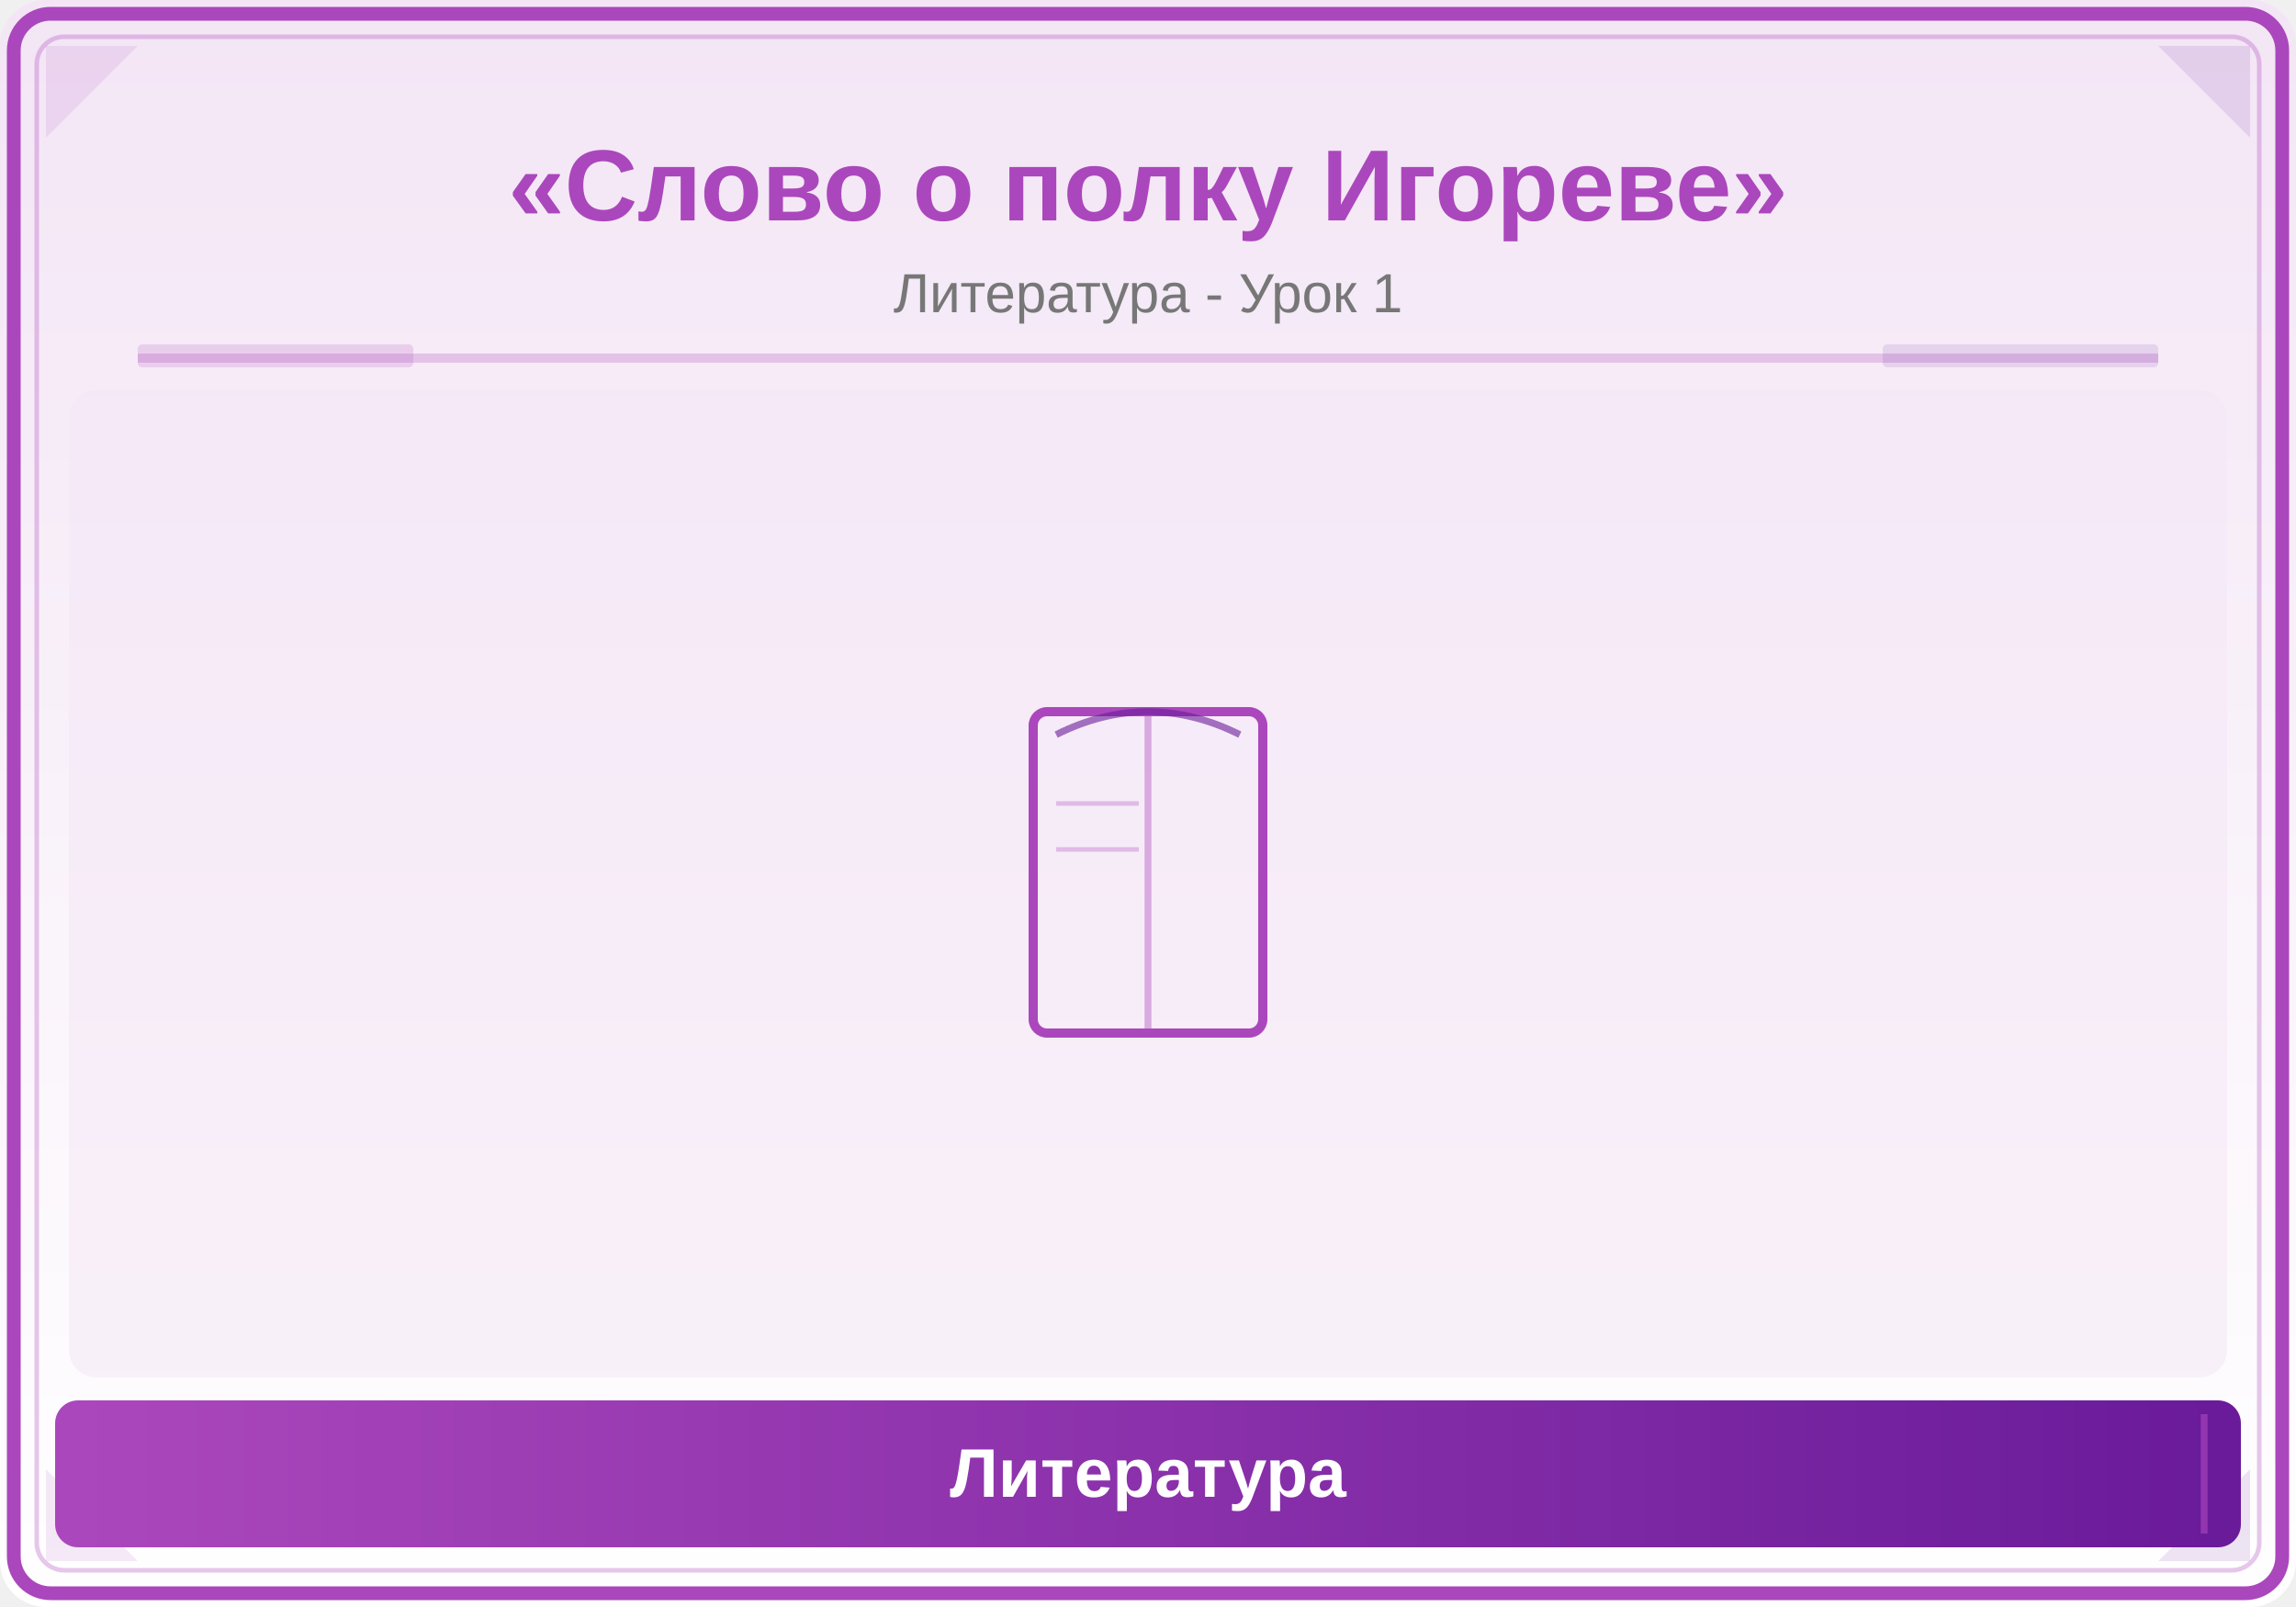
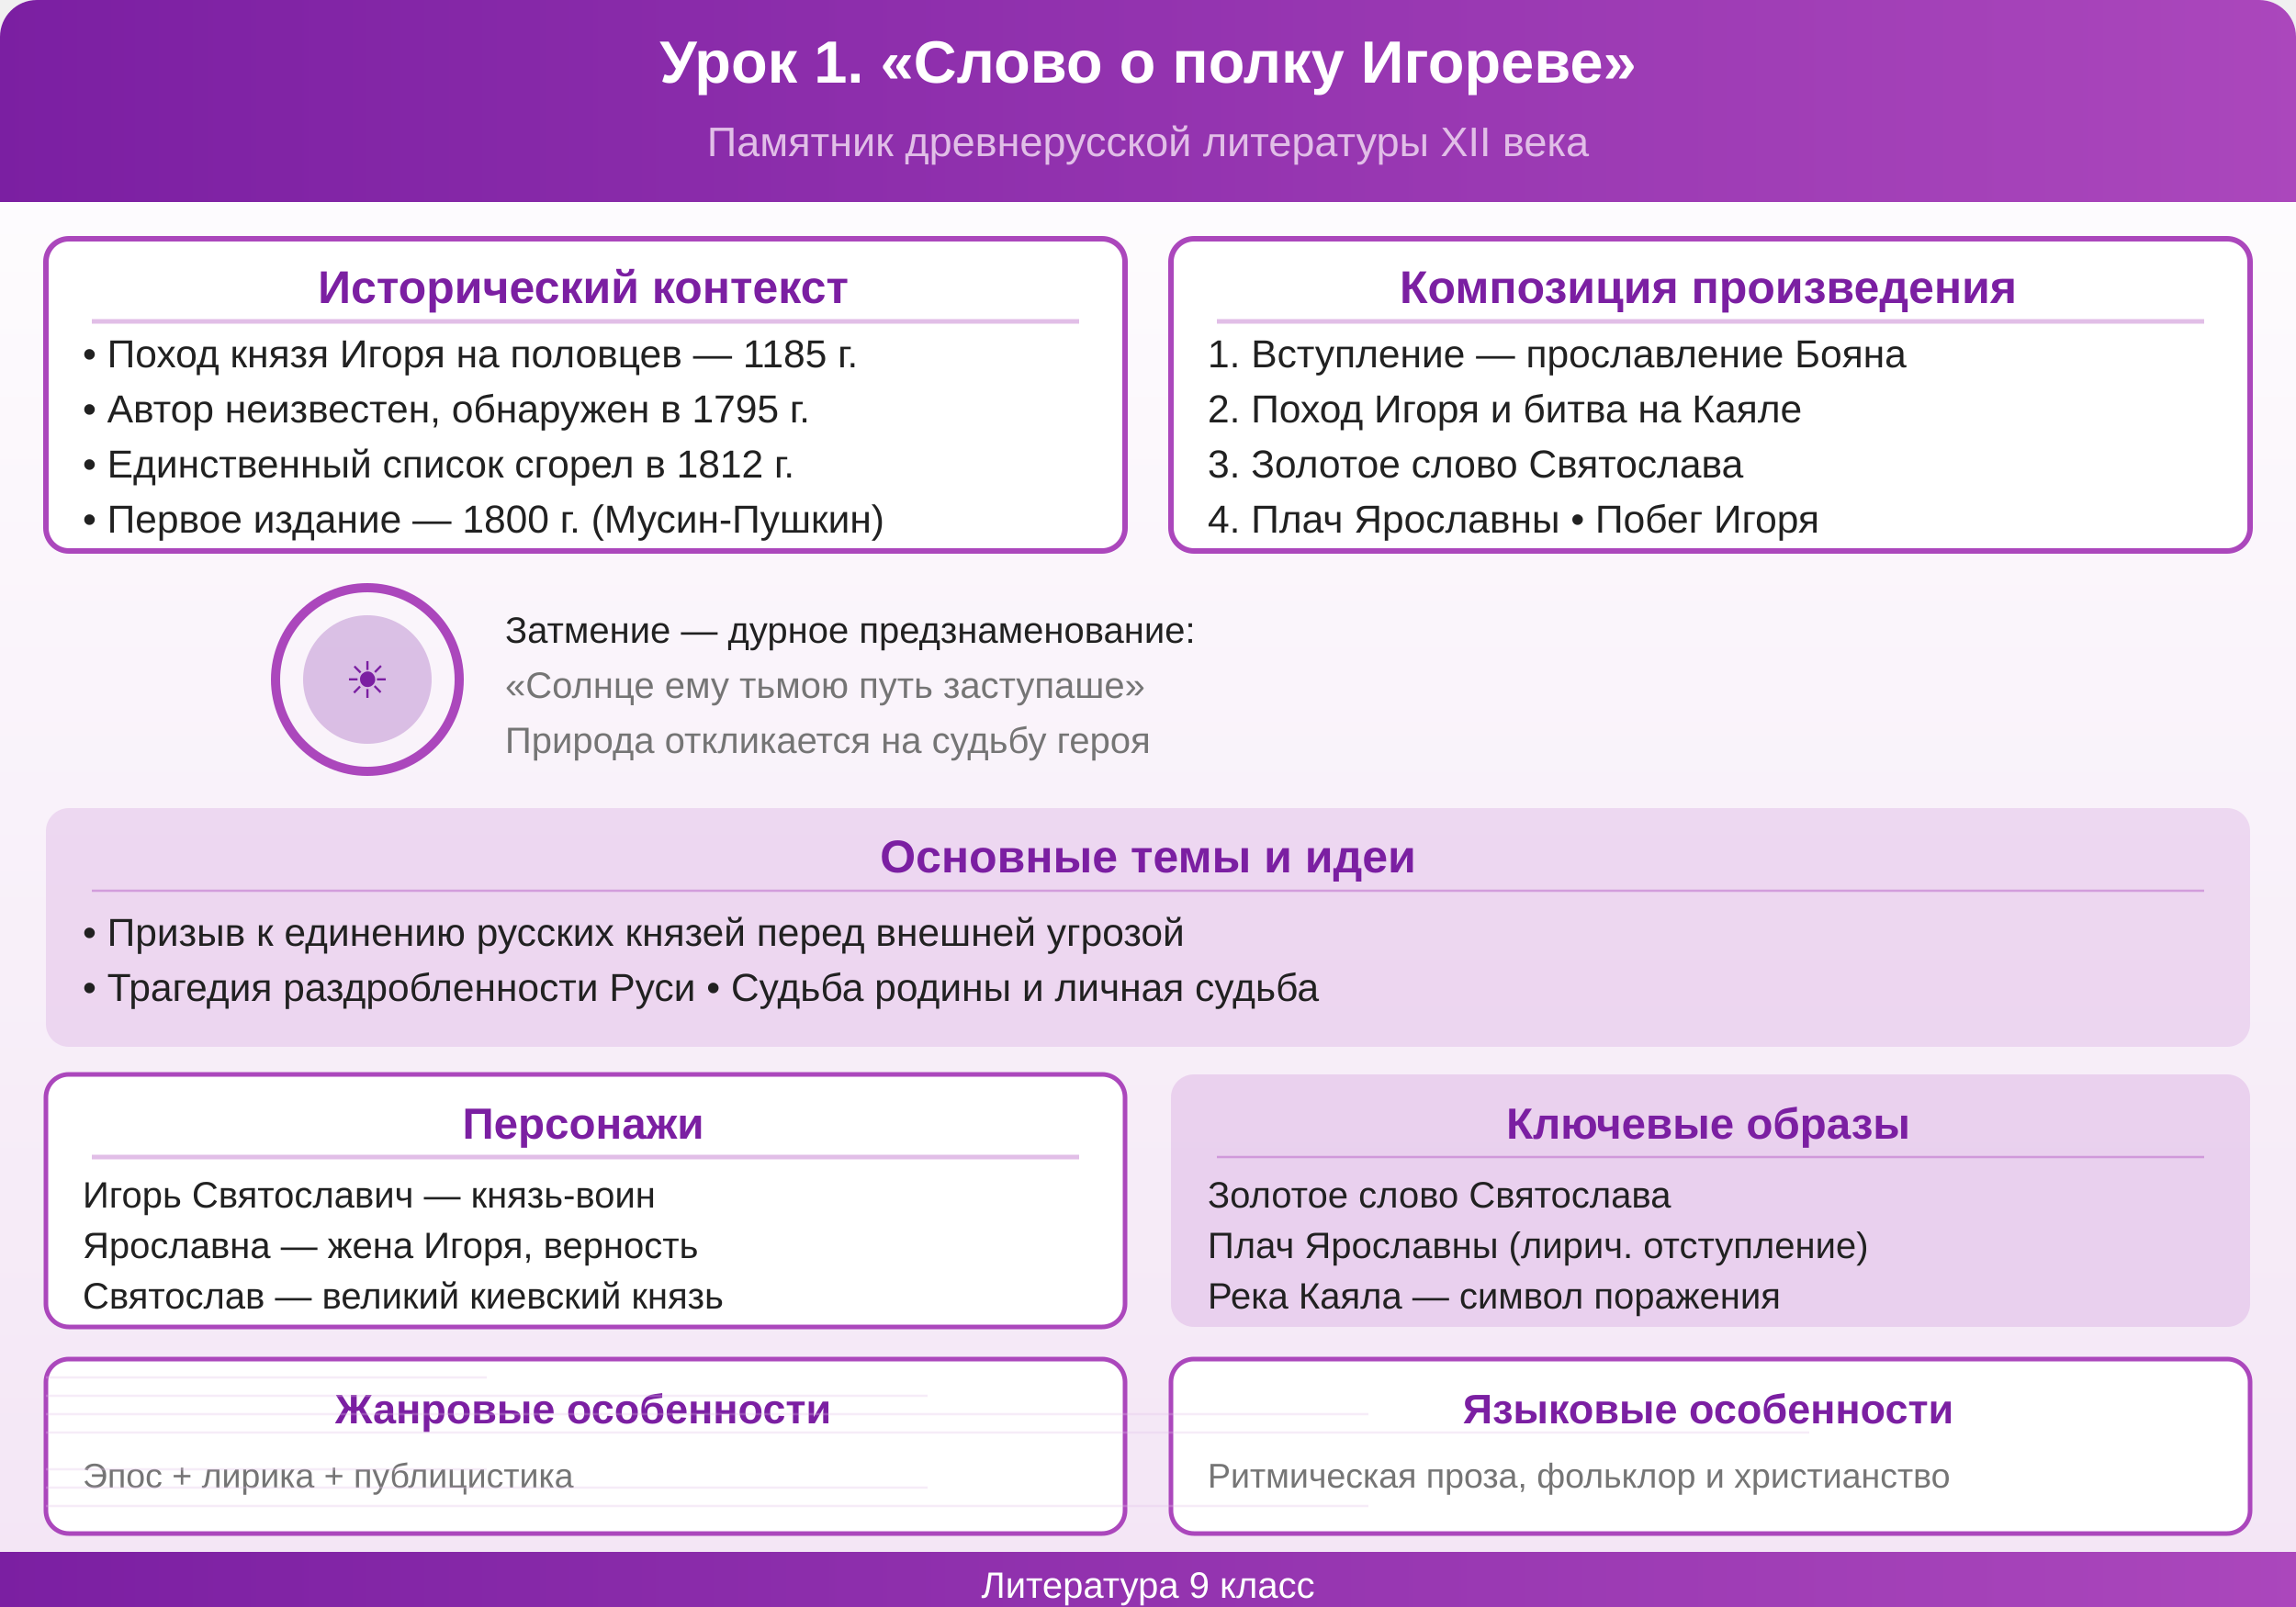
<svg xmlns="http://www.w3.org/2000/svg" viewBox="0 0 500 350">
  <defs>
+     <linearGradient id="hdr" x1="0" y1="0" x2="1" y2="0">
+       <stop offset="0%" stop-color="#7B1FA2" />
+       <stop offset="100%" stop-color="#AB47BC" />
+     </linearGradient>
    <linearGradient id="bg" x1="0" y1="0" x2="0" y2="1">
-       <stop offset="0%" stop-color="#F3E5F5" />
-       <stop offset="100%" stop-color="#FFFFFF" />
-     </linearGradient>
-     <linearGradient id="panel" x1="0" y1="0" x2="1" y2="0">
-       <stop offset="0%" stop-color="#AB47BC" />
-       <stop offset="100%" stop-color="#6A1B9A" />
+       <stop offset="0%" stop-color="#FFFFFF" />
+       <stop offset="100%" stop-color="#F3E5F5" />
    </linearGradient>
  </defs>
-   <rect width="500" height="350" fill="url(#bg)" rx="10" />
-   <rect x="3" y="3" width="494" height="344" rx="8" fill="none" stroke="#AB47BC" stroke-width="3" />
-   <rect x="8" y="8" width="484" height="334" rx="6" fill="none" stroke="#AB47BC" stroke-width="1" opacity="0.3" />
-   <polygon points="10,10 30,10 10,30" fill="#AB47BC" opacity="0.12" />
-   <polygon points="490,10 470,10 490,30" fill="#6A1B9A" opacity="0.12" />
-   <polygon points="10,340 30,340 10,320" fill="#AB47BC" opacity="0.12" />
-   <polygon points="490,340 470,340 490,320" fill="#6A1B9A" opacity="0.12" />
-   <text x="250" y="48" font-family="Arial,sans-serif" font-size="22" font-weight="bold" fill="#AB47BC" text-anchor="middle">«Слово о полку Игореве»</text>
-   <text x="250" y="68" font-family="Arial,sans-serif" font-size="12" fill="#777" text-anchor="middle">Литература - Урок 1</text>
-   <line x1="30" y1="78" x2="470" y2="78" stroke="#AB47BC" stroke-width="2" opacity="0.25" />
-   <rect x="30" y="75" width="60" height="5" fill="#AB47BC" opacity="0.18" rx="1" />
-   <rect x="410" y="75" width="60" height="5" fill="#6A1B9A" opacity="0.12" rx="1" />
-   <clipPath id="ill">
-     <rect x="15" y="85" width="470" height="215" rx="6" />
-   </clipPath>
-   <g clip-path="url(#ill)">
-     <rect x="15" y="85" width="470" height="215" fill="#F3E5F5" opacity="0.5" />
-     <rect x="225" y="155" width="50" height="70" rx="3" fill="none" stroke="#AB47BC" stroke-width="2" />
-     <line x1="250" y1="155" x2="250" y2="225" stroke="#AB47BC" stroke-width="1.5" opacity="0.4" />
-     <path d="M230,160 Q250,150 270,160" fill="none" stroke="#6A1B9A" stroke-width="1.5" opacity="0.6" />
-     <line x1="230" y1="175" x2="248" y2="175" stroke="#AB47BC" stroke-width="1" opacity="0.3" />
-     <line x1="230" y1="185" x2="248" y2="185" stroke="#AB47BC" stroke-width="1" opacity="0.3" />
-   </g>
-   <rect x="12" y="305" width="476" height="32" rx="5" fill="url(#panel)" />
-   <line x1="20" y1="308" x2="20" y2="334" stroke="#AB47BC" stroke-width="1.5" opacity="0.6" />
-   <line x1="480" y1="308" x2="480" y2="334" stroke="#AB47BC" stroke-width="1.5" opacity="0.6" />
-   <text x="250" y="326" font-family="Arial,sans-serif" font-size="15" text-anchor="middle" fill="white" font-weight="bold">Литература</text>
+   <rect width="500" height="350" fill="url(#bg)" rx="8" />
+   <rect width="500" height="44" fill="url(#hdr)" rx="8" />
+   <rect y="36" width="500" height="8" fill="url(#hdr)" />
+   <text x="250" y="18" text-anchor="middle" font-size="13" fill="#FFFFFF" font-weight="bold" font-family="Arial">Урок 1. «Слово о полку Игореве»</text>
+   <text x="250" y="34" text-anchor="middle" font-size="9" fill="#E1BEE7" font-family="Arial">Памятник древнерусской литературы XII века</text>
+   <rect x="10" y="52" width="235" height="68" rx="5" fill="#FFFFFF" stroke="#AB47BC" stroke-width="1.2" />
+   <text x="127" y="66" text-anchor="middle" font-size="10" fill="#7B1FA2" font-weight="bold" font-family="Arial">Исторический контекст</text>
+   <line x1="20" y1="70" x2="235" y2="70" stroke="#E1BEE7" stroke-width="1" />
+   <text x="18" y="80" font-size="8.5" fill="#212121" font-family="Arial">• Поход князя Игоря на половцев — 1185 г.</text>
+   <text x="18" y="92" font-size="8.5" fill="#212121" font-family="Arial">• Автор неизвестен, обнаружен в 1795 г.</text>
+   <text x="18" y="104" font-size="8.5" fill="#212121" font-family="Arial">• Единственный список сгорел в 1812 г.</text>
+   <text x="18" y="116" font-size="8.5" fill="#212121" font-family="Arial">• Первое издание — 1800 г. (Мусин-Пушкин)</text>
+   <rect x="255" y="52" width="235" height="68" rx="5" fill="#FFFFFF" stroke="#AB47BC" stroke-width="1.2" />
+   <text x="372" y="66" text-anchor="middle" font-size="10" fill="#7B1FA2" font-weight="bold" font-family="Arial">Композиция произведения</text>
+   <line x1="265" y1="70" x2="480" y2="70" stroke="#E1BEE7" stroke-width="1" />
+   <text x="263" y="80" font-size="8.5" fill="#212121" font-family="Arial">1. Вступление — прославление Бояна</text>
+   <text x="263" y="92" font-size="8.5" fill="#212121" font-family="Arial">2. Поход Игоря и битва на Каяле</text>
+   <text x="263" y="104" font-size="8.5" fill="#212121" font-family="Arial">3. Золотое слово Святослава</text>
+   <text x="263" y="116" font-size="8.5" fill="#212121" font-family="Arial">4. Плач Ярославны • Побег Игоря</text>
+   <circle cx="80" cy="148" r="20" fill="none" stroke="#AB47BC" stroke-width="2" />
+   <circle cx="80" cy="148" r="14" fill="#7B1FA2" opacity="0.25" />
+   <text x="80" y="152" text-anchor="middle" font-size="11" fill="#7B1FA2" font-weight="bold" font-family="Arial">☀</text>
+   <text x="110" y="140" font-size="8" fill="#212121" font-family="Arial">Затмение — дурное предзнаменование:</text>
+   <text x="110" y="152" font-size="8" fill="#757575" font-family="Arial">«Солнце ему тьмою путь заступаше»</text>
+   <text x="110" y="164" font-size="8" fill="#757575" font-family="Arial">Природа откликается на судьбу героя</text>
+   <rect x="10" y="176" width="480" height="52" rx="5" fill="#E1BEE7" opacity="0.5" />
+   <text x="250" y="190" text-anchor="middle" font-size="10" fill="#7B1FA2" font-weight="bold" font-family="Arial">Основные темы и идеи</text>
+   <line x1="20" y1="194" x2="480" y2="194" stroke="#AB47BC" stroke-width="0.5" opacity="0.4" />
+   <text x="18" y="206" font-size="8.5" fill="#212121" font-family="Arial">• Призыв к единению русских князей перед внешней угрозой</text>
+   <text x="18" y="218" font-size="8.5" fill="#212121" font-family="Arial">• Трагедия раздробленности Руси • Судьба родины и личная судьба</text>
+   <rect x="10" y="234" width="235" height="55" rx="5" fill="#FFFFFF" stroke="#AB47BC" stroke-width="1" />
+   <text x="127" y="248" text-anchor="middle" font-size="9.5" fill="#7B1FA2" font-weight="bold" font-family="Arial">Персонажи</text>
+   <line x1="20" y1="252" x2="235" y2="252" stroke="#E1BEE7" stroke-width="1" />
+   <text x="18" y="263" font-size="8" fill="#212121" font-family="Arial">Игорь Святославич — князь-воин</text>
+   <text x="18" y="274" font-size="8" fill="#212121" font-family="Arial">Ярославна — жена Игоря, верность</text>
+   <text x="18" y="285" font-size="8" fill="#212121" font-family="Arial">Святослав — великий киевский князь</text>
+   <rect x="255" y="234" width="235" height="55" rx="5" fill="#E1BEE7" opacity="0.6" />
+   <text x="372" y="248" text-anchor="middle" font-size="9.5" fill="#7B1FA2" font-weight="bold" font-family="Arial">Ключевые образы</text>
+   <line x1="265" y1="252" x2="480" y2="252" stroke="#AB47BC" stroke-width="0.5" opacity="0.4" />
+   <text x="263" y="263" font-size="8" fill="#212121" font-family="Arial">Золотое слово Святослава</text>
+   <text x="263" y="274" font-size="8" fill="#212121" font-family="Arial">Плач Ярославны (лирич. отступление)</text>
+   <text x="263" y="285" font-size="8" fill="#212121" font-family="Arial">Река Каяла — символ поражения</text>
+   <rect x="10" y="296" width="235" height="38" rx="5" fill="#FFFFFF" stroke="#AB47BC" stroke-width="1" />
+   <text x="127" y="310" text-anchor="middle" font-size="9" fill="#7B1FA2" font-weight="bold" font-family="Arial">Жанровые особенности</text>
+   <text x="18" y="324" font-size="7.5" fill="#757575" font-family="Arial">Эпос + лирика + публицистика</text>
+   <rect x="255" y="296" width="235" height="38" rx="5" fill="#FFFFFF" stroke="#AB47BC" stroke-width="1" />
+   <text x="372" y="310" text-anchor="middle" font-size="9" fill="#7B1FA2" font-weight="bold" font-family="Arial">Языковые особенности</text>
+   <text x="263" y="324" font-size="7.5" fill="#757575" font-family="Arial">Ритмическая проза, фольклор и христианство</text>
+   <rect y="338" width="500" height="12" fill="#7B1FA2" rx="0" />
+   <rect y="338" width="500" height="12" fill="url(#hdr)" rx="0" />
+   <text x="250" y="348" text-anchor="middle" font-size="8" fill="#FFFFFF" font-family="Arial">Литература 9 класс</text>
+   <line x1="10" y1="296" x2="10" y2="296" stroke="#E1BEE7" stroke-width="0.5" opacity="0.3" />
+   <line x1="10" y1="300" x2="106" y2="300" stroke="#E1BEE7" stroke-width="0.5" opacity="0.3" />
+   <line x1="10" y1="304" x2="202" y2="304" stroke="#E1BEE7" stroke-width="0.5" opacity="0.3" />
+   <line x1="10" y1="308" x2="298" y2="308" stroke="#E1BEE7" stroke-width="0.5" opacity="0.3" />
+   <line x1="10" y1="312" x2="394" y2="312" stroke="#E1BEE7" stroke-width="0.5" opacity="0.3" />
+   <line x1="10" y1="316" x2="10" y2="316" stroke="#E1BEE7" stroke-width="0.5" opacity="0.3" />
+   <line x1="10" y1="320" x2="106" y2="320" stroke="#E1BEE7" stroke-width="0.5" opacity="0.3" />
+   <line x1="10" y1="324" x2="202" y2="324" stroke="#E1BEE7" stroke-width="0.5" opacity="0.3" />
+   <line x1="10" y1="328" x2="298" y2="328" stroke="#E1BEE7" stroke-width="0.5" opacity="0.3" />
</svg>
